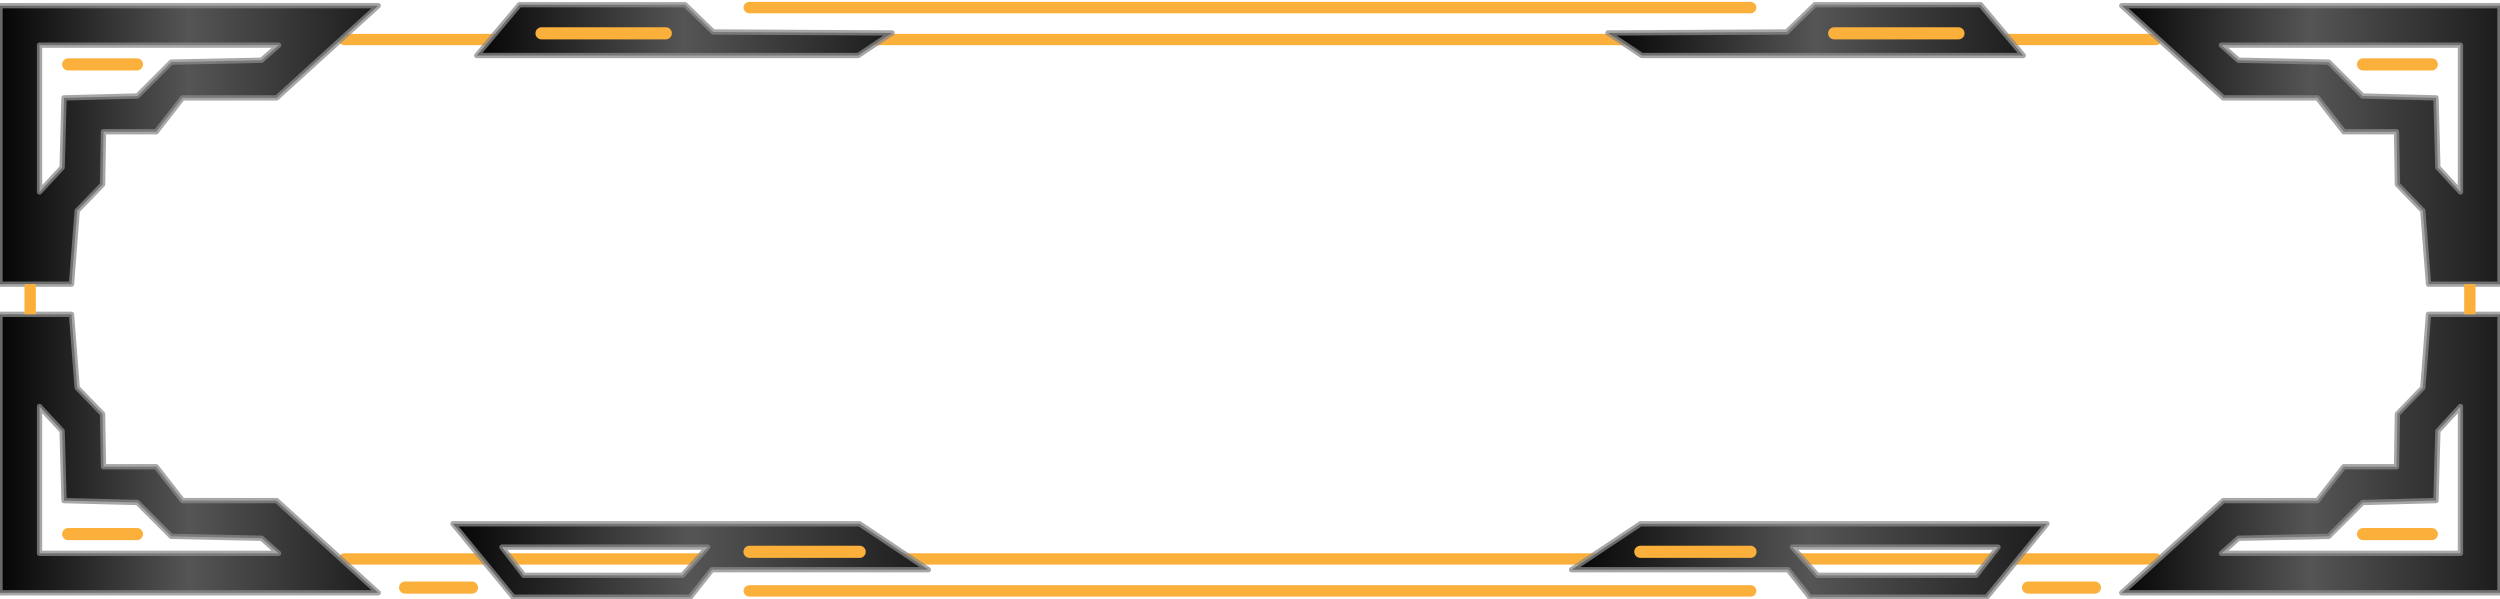
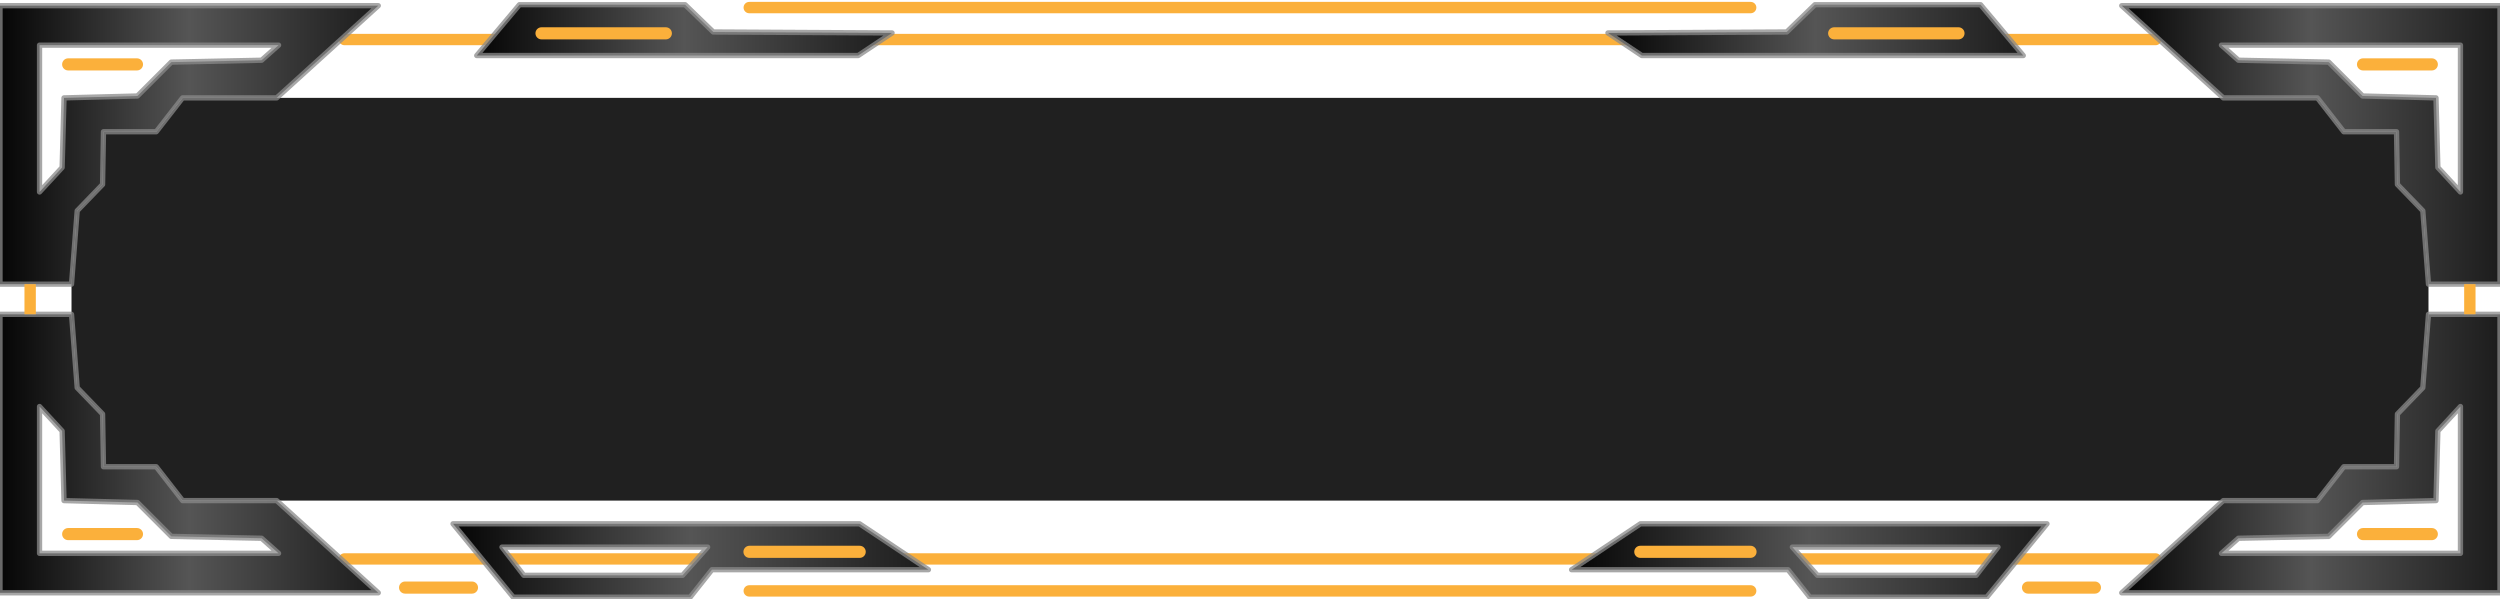
<svg xmlns="http://www.w3.org/2000/svg" width="330" height="79" viewBox="0 0 330 79" preserveAspectRatio="none">
  <defs>
    <linearGradient id="m" x1="0" x2="1" y1="0" y2="0">
      <stop offset="0" stop-color="#050505" />
      <stop offset=".5" stop-color="#555" />
      <stop offset="1" stop-color="#1c1c1c" />
    </linearGradient>
  </defs>
+   <path d="M9.44 37.51 L10.19 27.82 L13.54 24.35 L13.66 17.39 L20.62 17.39 L24.1 12.92 L36.52 12.92 L293.48 12.92 L305.9 12.92 L309.38 17.39 L316.34 17.39 L316.46 24.35 L319.81 27.82 L320.56 37.51 L320.56 41.49 L319.81 51.18 L316.46 54.65 L316.34 61.61 L309.38 61.61 L305.9 66.08 L293.48 66.08 L36.52 66.08 L24.1 66.08 L20.62 61.61 L13.66 61.61 L13.54 54.65 L10.19 51.18 L9.44 41.49Z" fill="#202020" fill-opacity="1" />
  <rect x="44.72" y="4.47" width="240.57" height="1.5" rx="0.75" fill="#FBB03B" />
  <rect x="44.72" y="73.03" width="240.57" height="1.5" rx="0.75" fill="#FBB03B" />
  <rect x="98.15" y="0.25" width="133.69" height="1.5" rx="0.75" fill="#FBB03B" />
  <rect x="98.15" y="77.25" width="133.69" height="1.5" rx="0.75" fill="#FBB03B" />
  <path d="M0 0.75 L49.93 0.75 L36.52 12.92 L24.1 12.92 L20.62 17.39 L13.66 17.39 L13.54 24.35 L10.19 27.82 L9.44 37.51 L0 37.51Z M5.22 5.96 L36.77 5.96 L34.53 7.95 L22.61 8.2 L18.14 12.67 L8.45 12.92 L8.2 22.11 L5.22 25.34Z" fill="url(#m)" fill-rule="evenodd" stroke="#8a8a8a" stroke-opacity=".75" stroke-width="0.7" stroke-linejoin="round" />
  <path d="M0 78.25 L49.93 78.25 L36.52 66.08 L24.1 66.08 L20.62 61.61 L13.66 61.61 L13.54 54.65 L10.19 51.18 L9.44 41.49 L0 41.49Z M5.22 73.04 L36.77 73.04 L34.53 71.05 L22.61 70.8 L18.14 66.33 L8.45 66.08 L8.2 56.89 L5.22 53.66Z" fill="url(#m)" fill-rule="evenodd" stroke="#8a8a8a" stroke-opacity=".75" stroke-width="0.7" stroke-linejoin="round" />
  <path d="M330 0.75 L280.07 0.75 L293.48 12.92 L305.9 12.92 L309.38 17.39 L316.34 17.39 L316.46 24.35 L319.81 27.82 L320.56 37.51 L330 37.51Z M324.78 5.96 L293.23 5.96 L295.47 7.95 L307.39 8.2 L311.86 12.67 L321.55 12.92 L321.8 22.11 L324.78 25.34Z" fill="url(#m)" fill-rule="evenodd" stroke="#8a8a8a" stroke-opacity=".75" stroke-width="0.7" stroke-linejoin="round" />
  <path d="M330 78.25 L280.07 78.25 L293.48 66.08 L305.9 66.08 L309.38 61.61 L316.34 61.61 L316.46 54.65 L319.81 51.18 L320.56 41.49 L330 41.49Z M324.78 73.04 L293.23 73.04 L295.47 71.05 L307.39 70.8 L311.86 66.33 L321.55 66.08 L321.8 56.89 L324.78 53.66Z" fill="url(#m)" fill-rule="evenodd" stroke="#8a8a8a" stroke-opacity=".75" stroke-width="0.7" stroke-linejoin="round" />
  <rect x="8.2" y="7.7" width="10.68" height="1.6" rx="0.8" fill="#FBB03B" />
  <rect x="8.2" y="69.7" width="10.68" height="1.6" rx="0.8" fill="#FBB03B" />
  <rect x="311.12" y="7.7" width="10.68" height="1.6" rx="0.8" fill="#FBB03B" />
  <rect x="311.12" y="69.7" width="10.68" height="1.6" rx="0.8" fill="#FBB03B" />
  <rect x="3.23" y="37.51" width="1.5" height="3.97" fill="#FBB03B" />
  <rect x="325.27" y="37.51" width="1.5" height="3.97" fill="#FBB03B" />
  <rect x="52.67" y="76.76" width="10.43" height="1.6" rx="0.8" fill="#FBB03B" />
  <rect x="266.9" y="76.76" width="10.43" height="1.6" rx="0.8" fill="#FBB03B" />
  <path d="M62.93 7.33 L68.57 0.62 L90.43 0.62 L94.15 4.22 L117.75 4.35 L113.28 7.33Z" fill="url(#m)" stroke="#8a8a8a" stroke-opacity=".75" stroke-width="0.7" stroke-linejoin="round" />
  <rect x="70.68" y="3.6" width="18.01" height="1.6" rx="0.8" fill="#FBB03B" />
  <path d="M59.8 69.14 L113.46 69.14 L122.55 75.2 L93.98 75.2 L91.1 78.83 L67.75 78.83Z M66.26 72.22 L93.41 72.22 L90.1 75.94 L69.14 75.94Z" fill="url(#m)" fill-rule="evenodd" stroke="#8a8a8a" stroke-opacity=".75" stroke-width="0.7" stroke-linejoin="round" />
  <rect x="98.13" y="72.04" width="16.15" height="1.6" rx="0.8" fill="#FBB03B" />
  <path d="M267.07 7.33 L261.43 0.62 L239.57 0.62 L235.85 4.22 L212.25 4.35 L216.72 7.33Z" fill="url(#m)" stroke="#8a8a8a" stroke-opacity=".75" stroke-width="0.7" stroke-linejoin="round" />
  <rect x="241.31" y="3.6" width="18.01" height="1.6" rx="0.8" fill="#FBB03B" />
  <path d="M270.2 69.14 L216.54 69.14 L207.45 75.2 L236.02 75.2 L238.9 78.83 L262.25 78.83Z M263.74 72.22 L236.59 72.22 L239.9 75.94 L260.86 75.94Z" fill="url(#m)" fill-rule="evenodd" stroke="#8a8a8a" stroke-opacity=".75" stroke-width="0.7" stroke-linejoin="round" />
  <rect x="215.72" y="72.04" width="16.15" height="1.6" rx="0.8" fill="#FBB03B" />
</svg>
